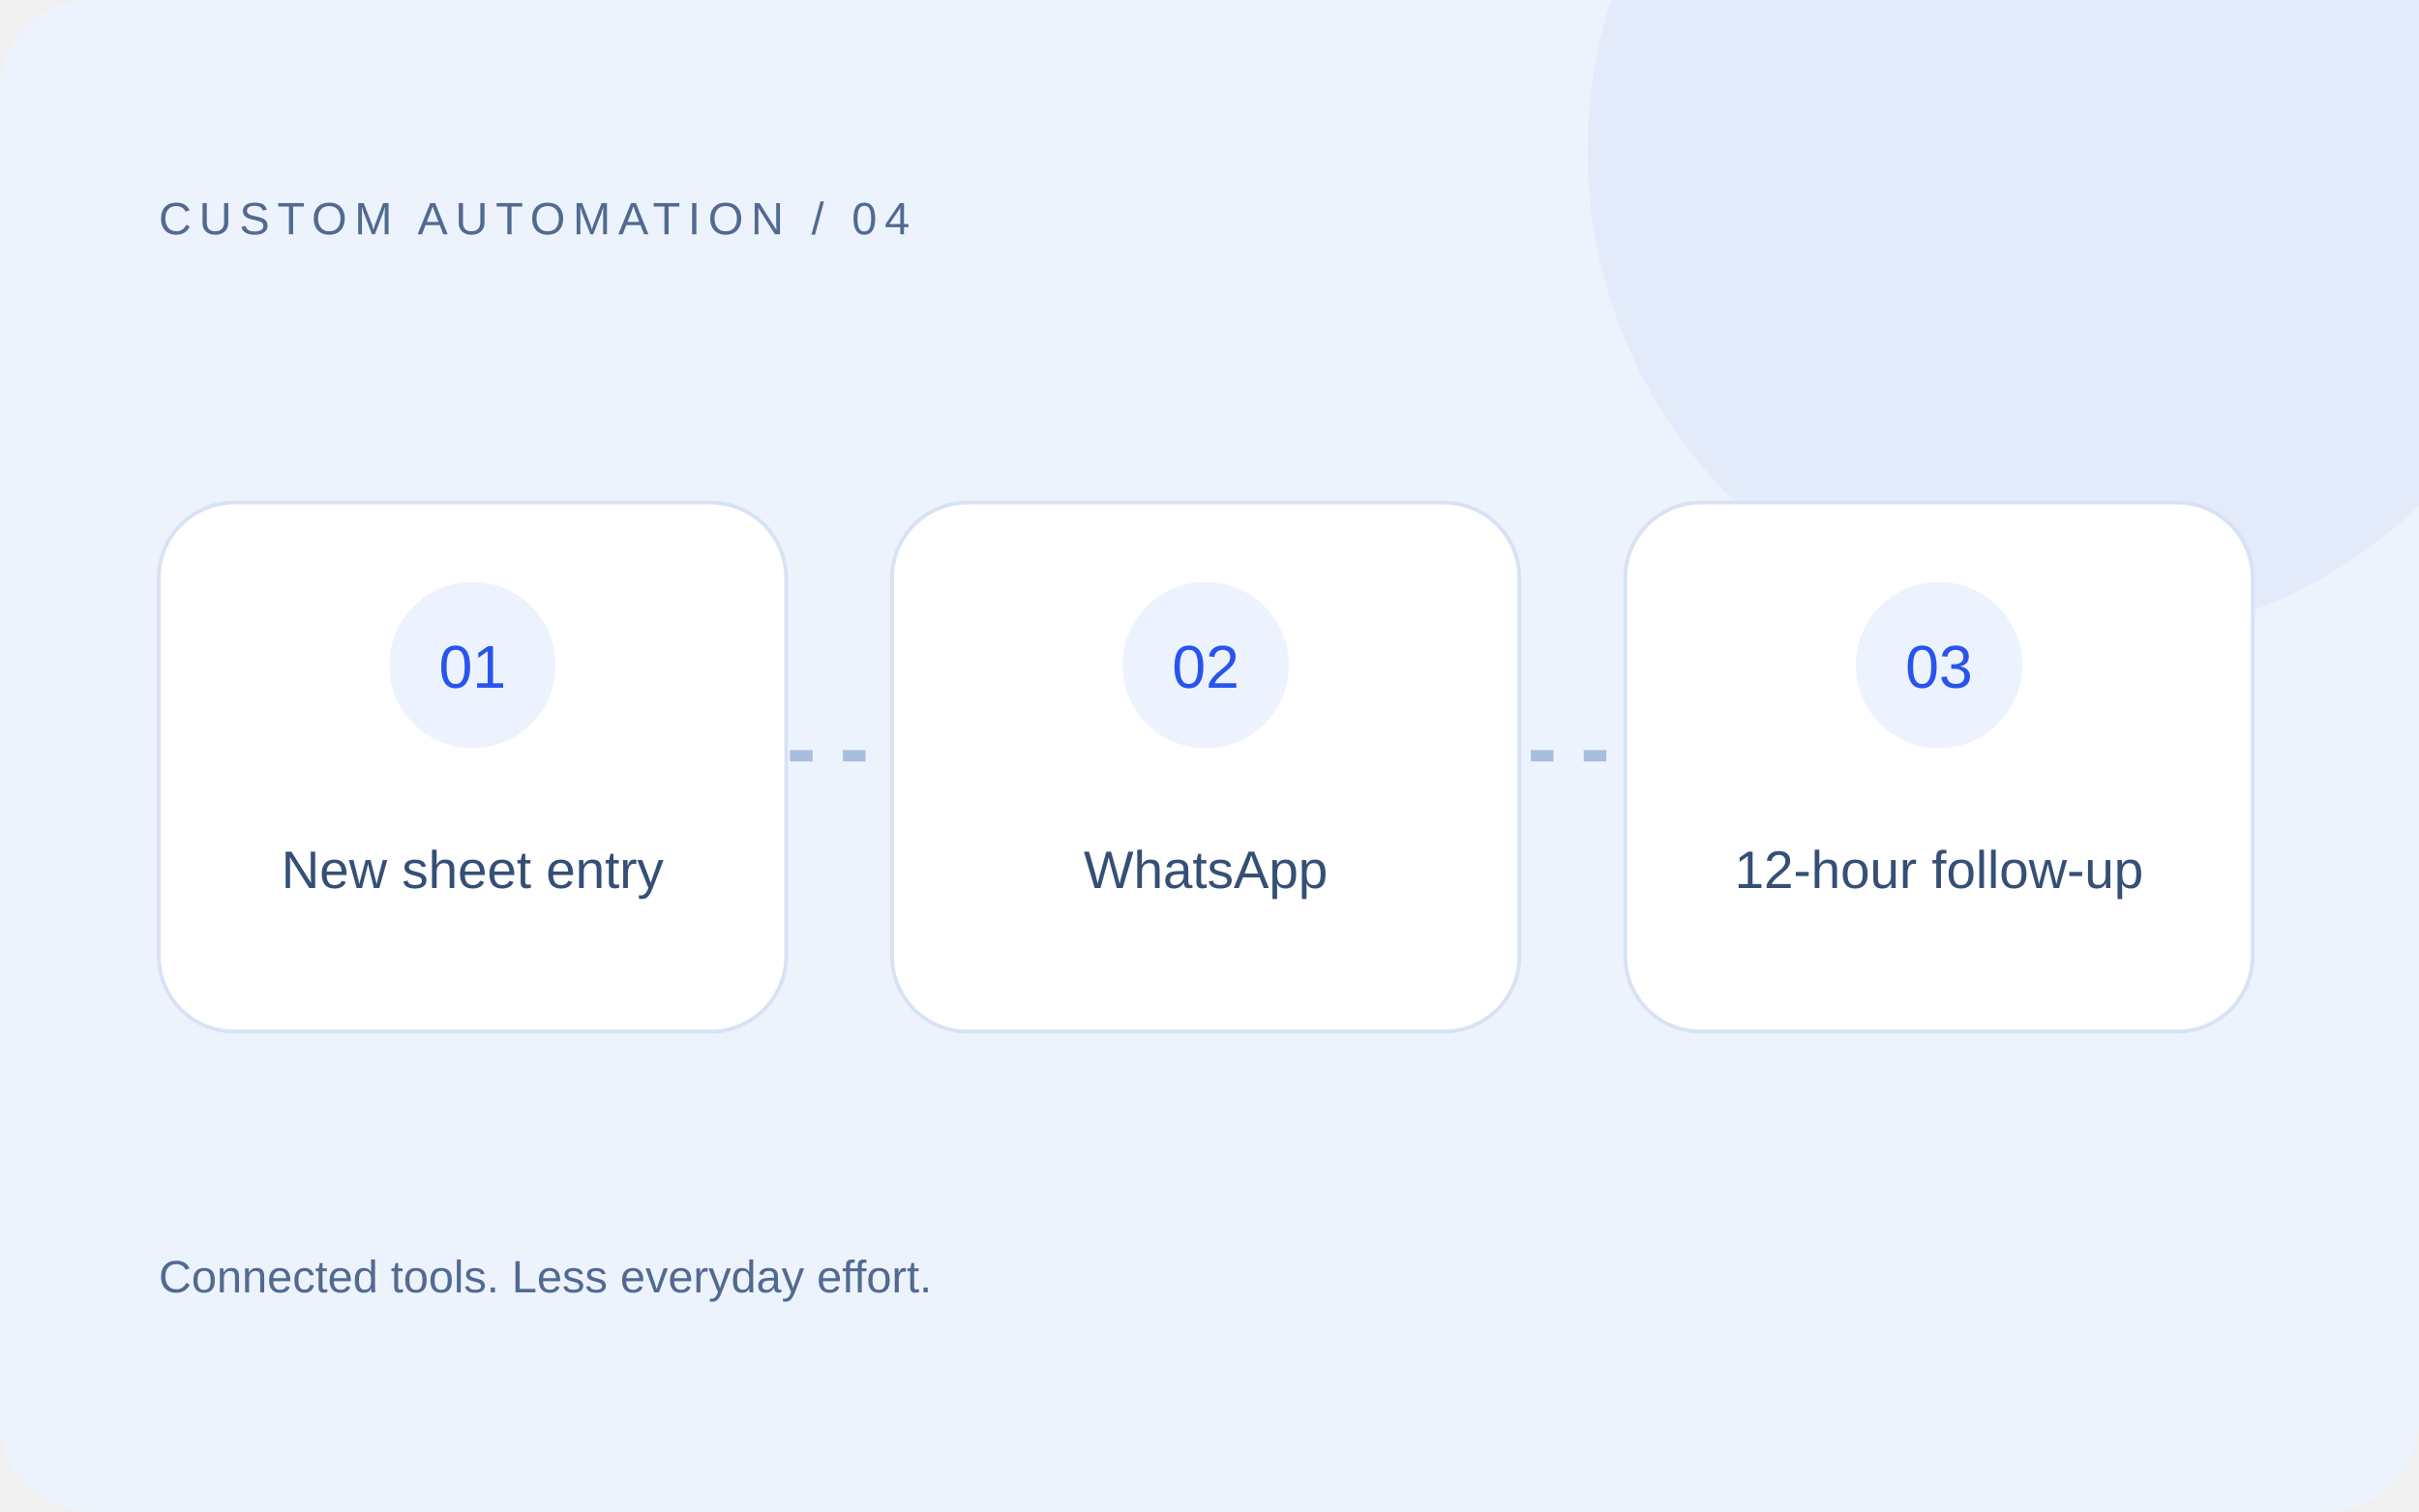
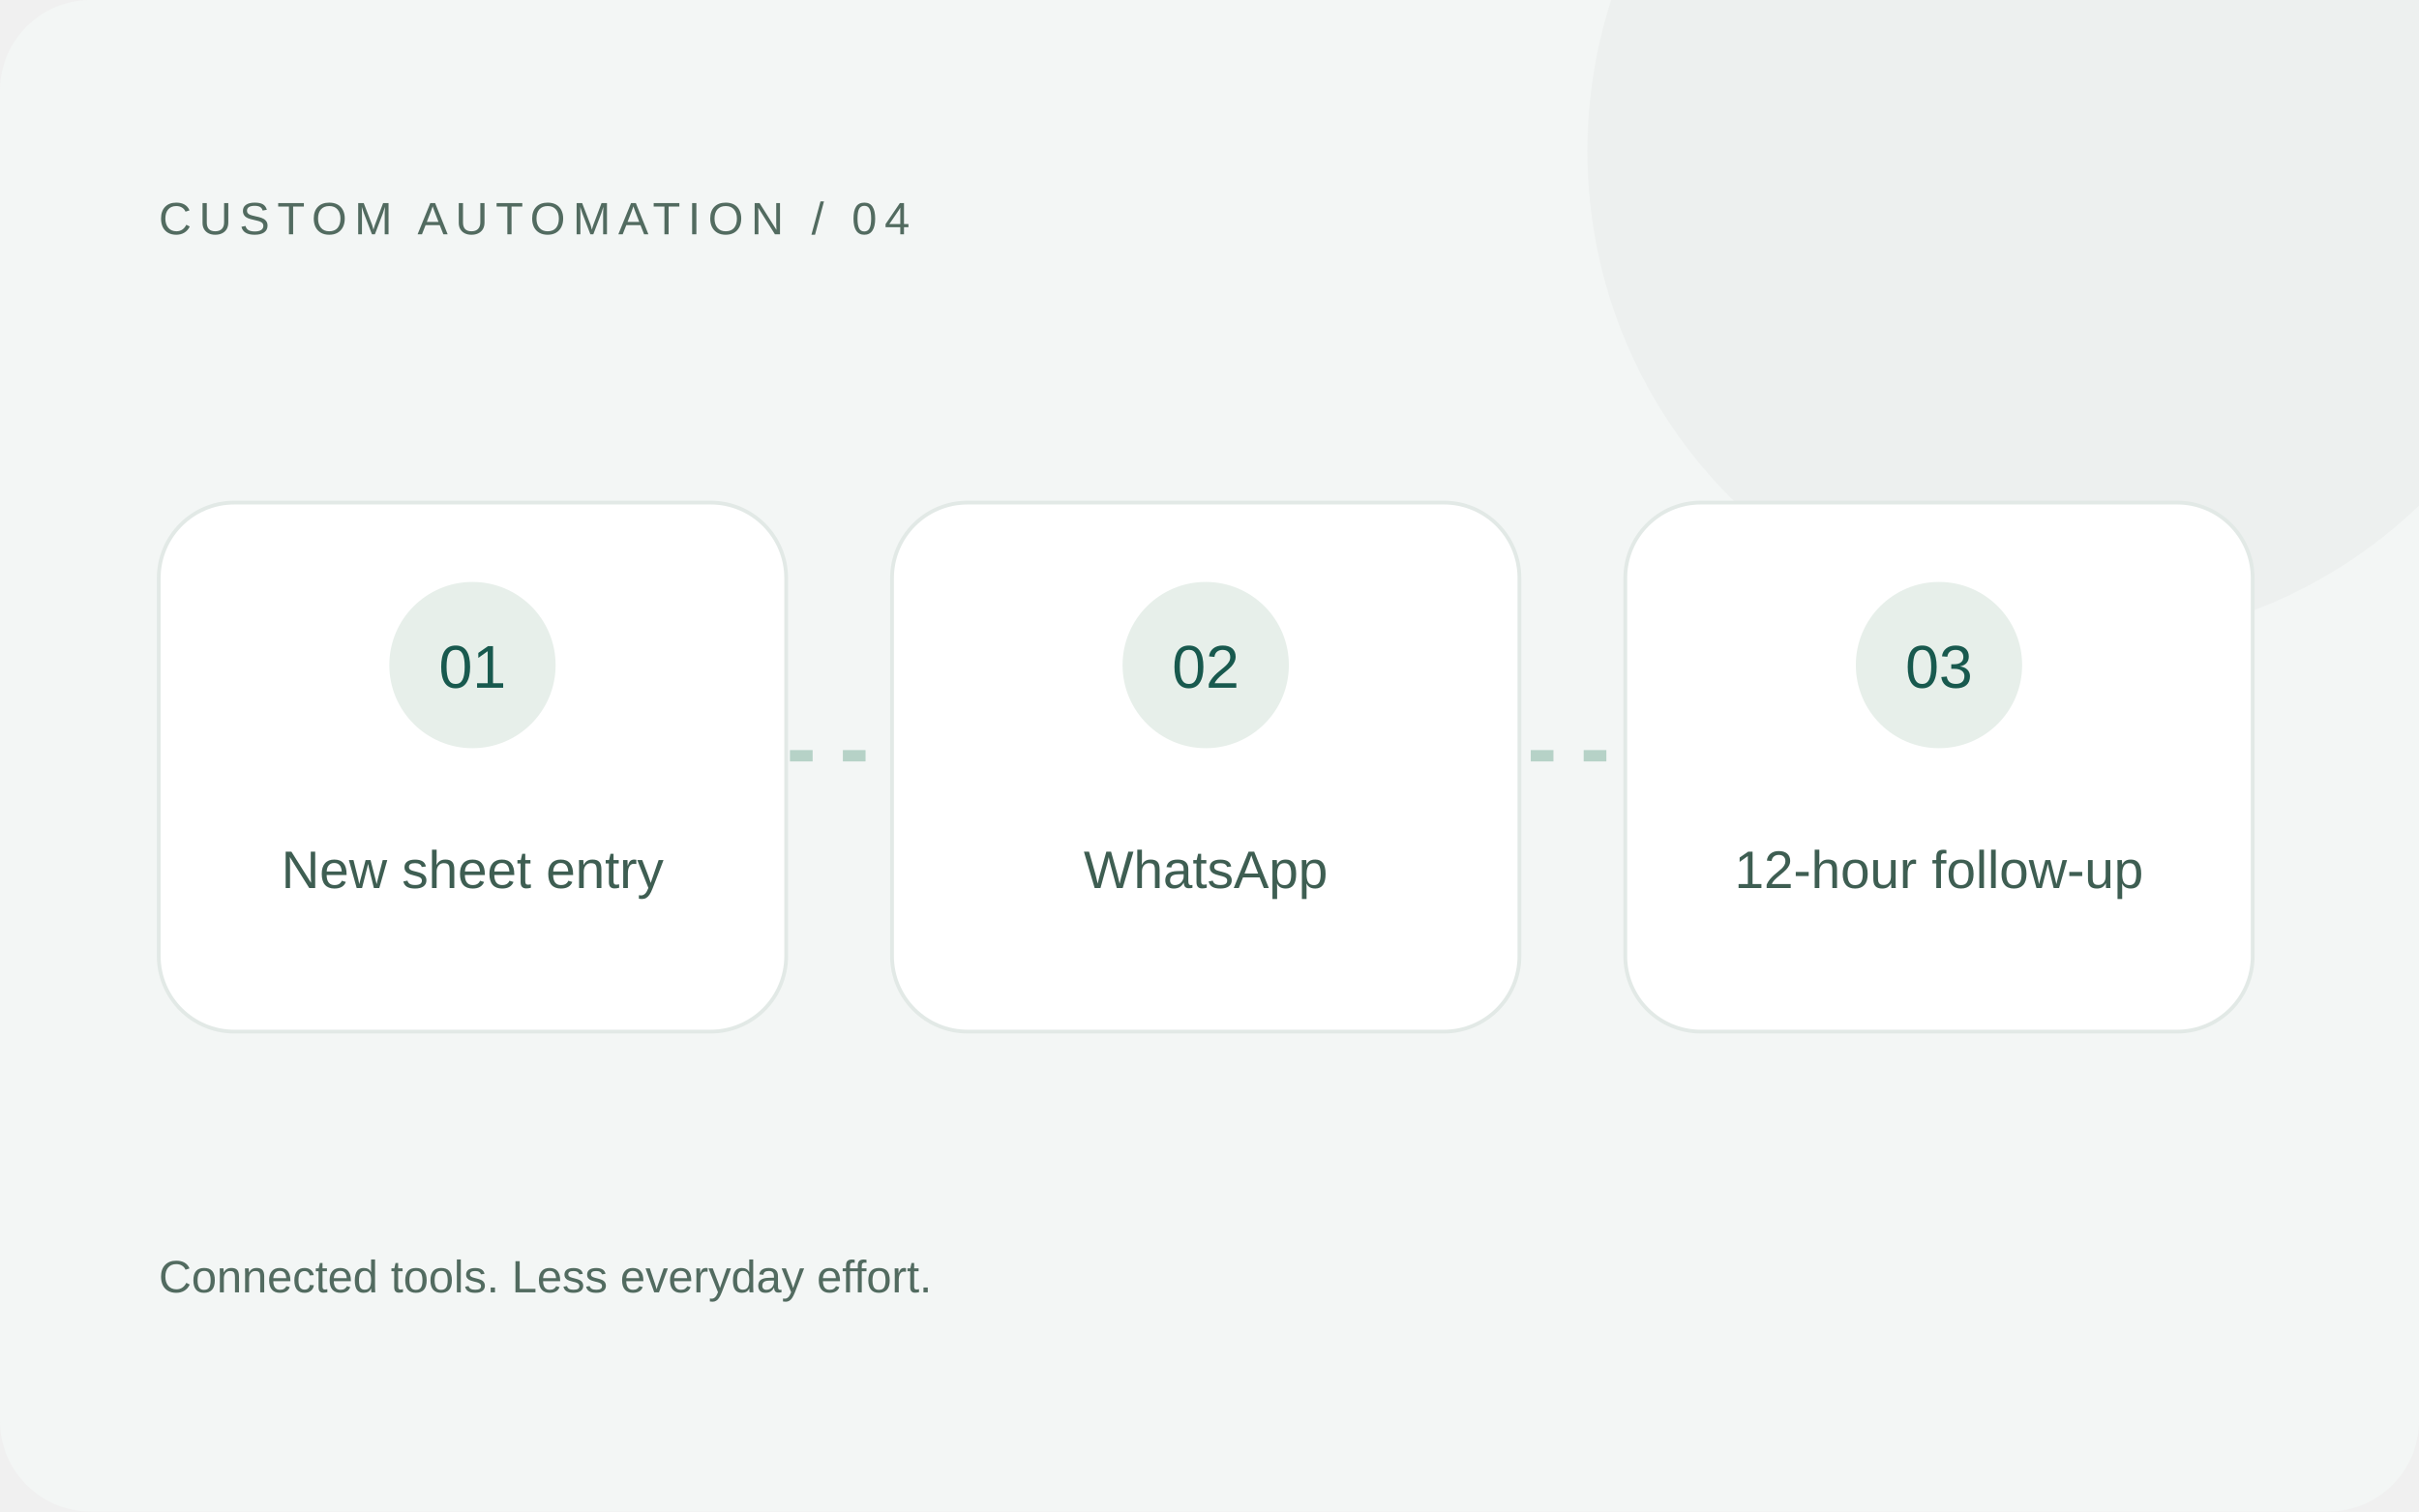
<svg xmlns="http://www.w3.org/2000/svg" viewBox="0 0 640 400">
-   <rect width="640" height="400" rx="24" fill="#edf3fc" />
-   <circle cx="550" cy="40" r="130" fill="#e3ebfa" />
-   <text x="42" y="62" font-family="Arial,sans-serif" font-size="12" letter-spacing="2" fill="#526a91">CUSTOM AUTOMATION / 04</text>
-   <path d="M125 200h390" stroke="#a9bddf" stroke-width="3" stroke-dasharray="6 8" />
-   <rect x="42" y="133" width="166" height="140" rx="20" fill="#fff" stroke="#d7e2f4" />
-   <circle cx="125" cy="176" r="22" fill="#edf2ff" />
-   <text x="125" y="182" text-anchor="middle" font-family="Arial,sans-serif" font-size="16" fill="#2854ee">01</text>
-   <text x="125" y="235" text-anchor="middle" font-family="Arial,sans-serif" font-size="14" fill="#354f76">New sheet entry</text>
-   <rect x="236" y="133" width="166" height="140" rx="20" fill="#fff" stroke="#d7e2f4" />
-   <circle cx="319" cy="176" r="22" fill="#edf2ff" />
-   <text x="319" y="182" text-anchor="middle" font-family="Arial,sans-serif" font-size="16" fill="#2854ee">02</text>
-   <text x="319" y="235" text-anchor="middle" font-family="Arial,sans-serif" font-size="14" fill="#354f76">WhatsApp</text>
-   <rect x="430" y="133" width="166" height="140" rx="20" fill="#fff" stroke="#d7e2f4" />
-   <circle cx="513" cy="176" r="22" fill="#edf2ff" />
-   <text x="513" y="182" text-anchor="middle" font-family="Arial,sans-serif" font-size="16" fill="#2854ee">03</text>
-   <text x="513" y="235" text-anchor="middle" font-family="Arial,sans-serif" font-size="14" fill="#354f76">12-hour follow-up</text>
-   <text x="42" y="342" font-family="Arial,sans-serif" font-size="12" fill="#526a91">Connected tools. Less everyday effort.</text>
+   <rect width="640" height="400" rx="24" fill="#f3f6f5" />
+   <circle cx="550" cy="40" r="130" fill="#edf0ef" />
+   <text x="42" y="62" font-family="Arial,sans-serif" font-size="12" letter-spacing="2" fill="#526b60">CUSTOM AUTOMATION / 04</text>
+   <path d="M125 200h390" stroke="#b6d2c7" stroke-width="3" stroke-dasharray="6 8" />
+   <rect x="42" y="133" width="166" height="140" rx="20" fill="#fff" stroke="#e2e9e6" />
+   <circle cx="125" cy="176" r="22" fill="#e7efea" />
+   <text x="125" y="182" text-anchor="middle" font-family="Arial,sans-serif" font-size="16" fill="#18594e">01</text>
+   <text x="125" y="235" text-anchor="middle" font-family="Arial,sans-serif" font-size="14" fill="#3e5e52">New sheet entry</text>
+   <rect x="236" y="133" width="166" height="140" rx="20" fill="#fff" stroke="#e2e9e6" />
+   <circle cx="319" cy="176" r="22" fill="#e7efea" />
+   <text x="319" y="182" text-anchor="middle" font-family="Arial,sans-serif" font-size="16" fill="#18594e">02</text>
+   <text x="319" y="235" text-anchor="middle" font-family="Arial,sans-serif" font-size="14" fill="#3e5e52">WhatsApp</text>
+   <rect x="430" y="133" width="166" height="140" rx="20" fill="#fff" stroke="#e2e9e6" />
+   <circle cx="513" cy="176" r="22" fill="#e7efea" />
+   <text x="513" y="182" text-anchor="middle" font-family="Arial,sans-serif" font-size="16" fill="#18594e">03</text>
+   <text x="513" y="235" text-anchor="middle" font-family="Arial,sans-serif" font-size="14" fill="#3e5e52">12-hour follow-up</text>
+   <text x="42" y="342" font-family="Arial,sans-serif" font-size="12" fill="#526b60">Connected tools. Less everyday effort.</text>
</svg>
